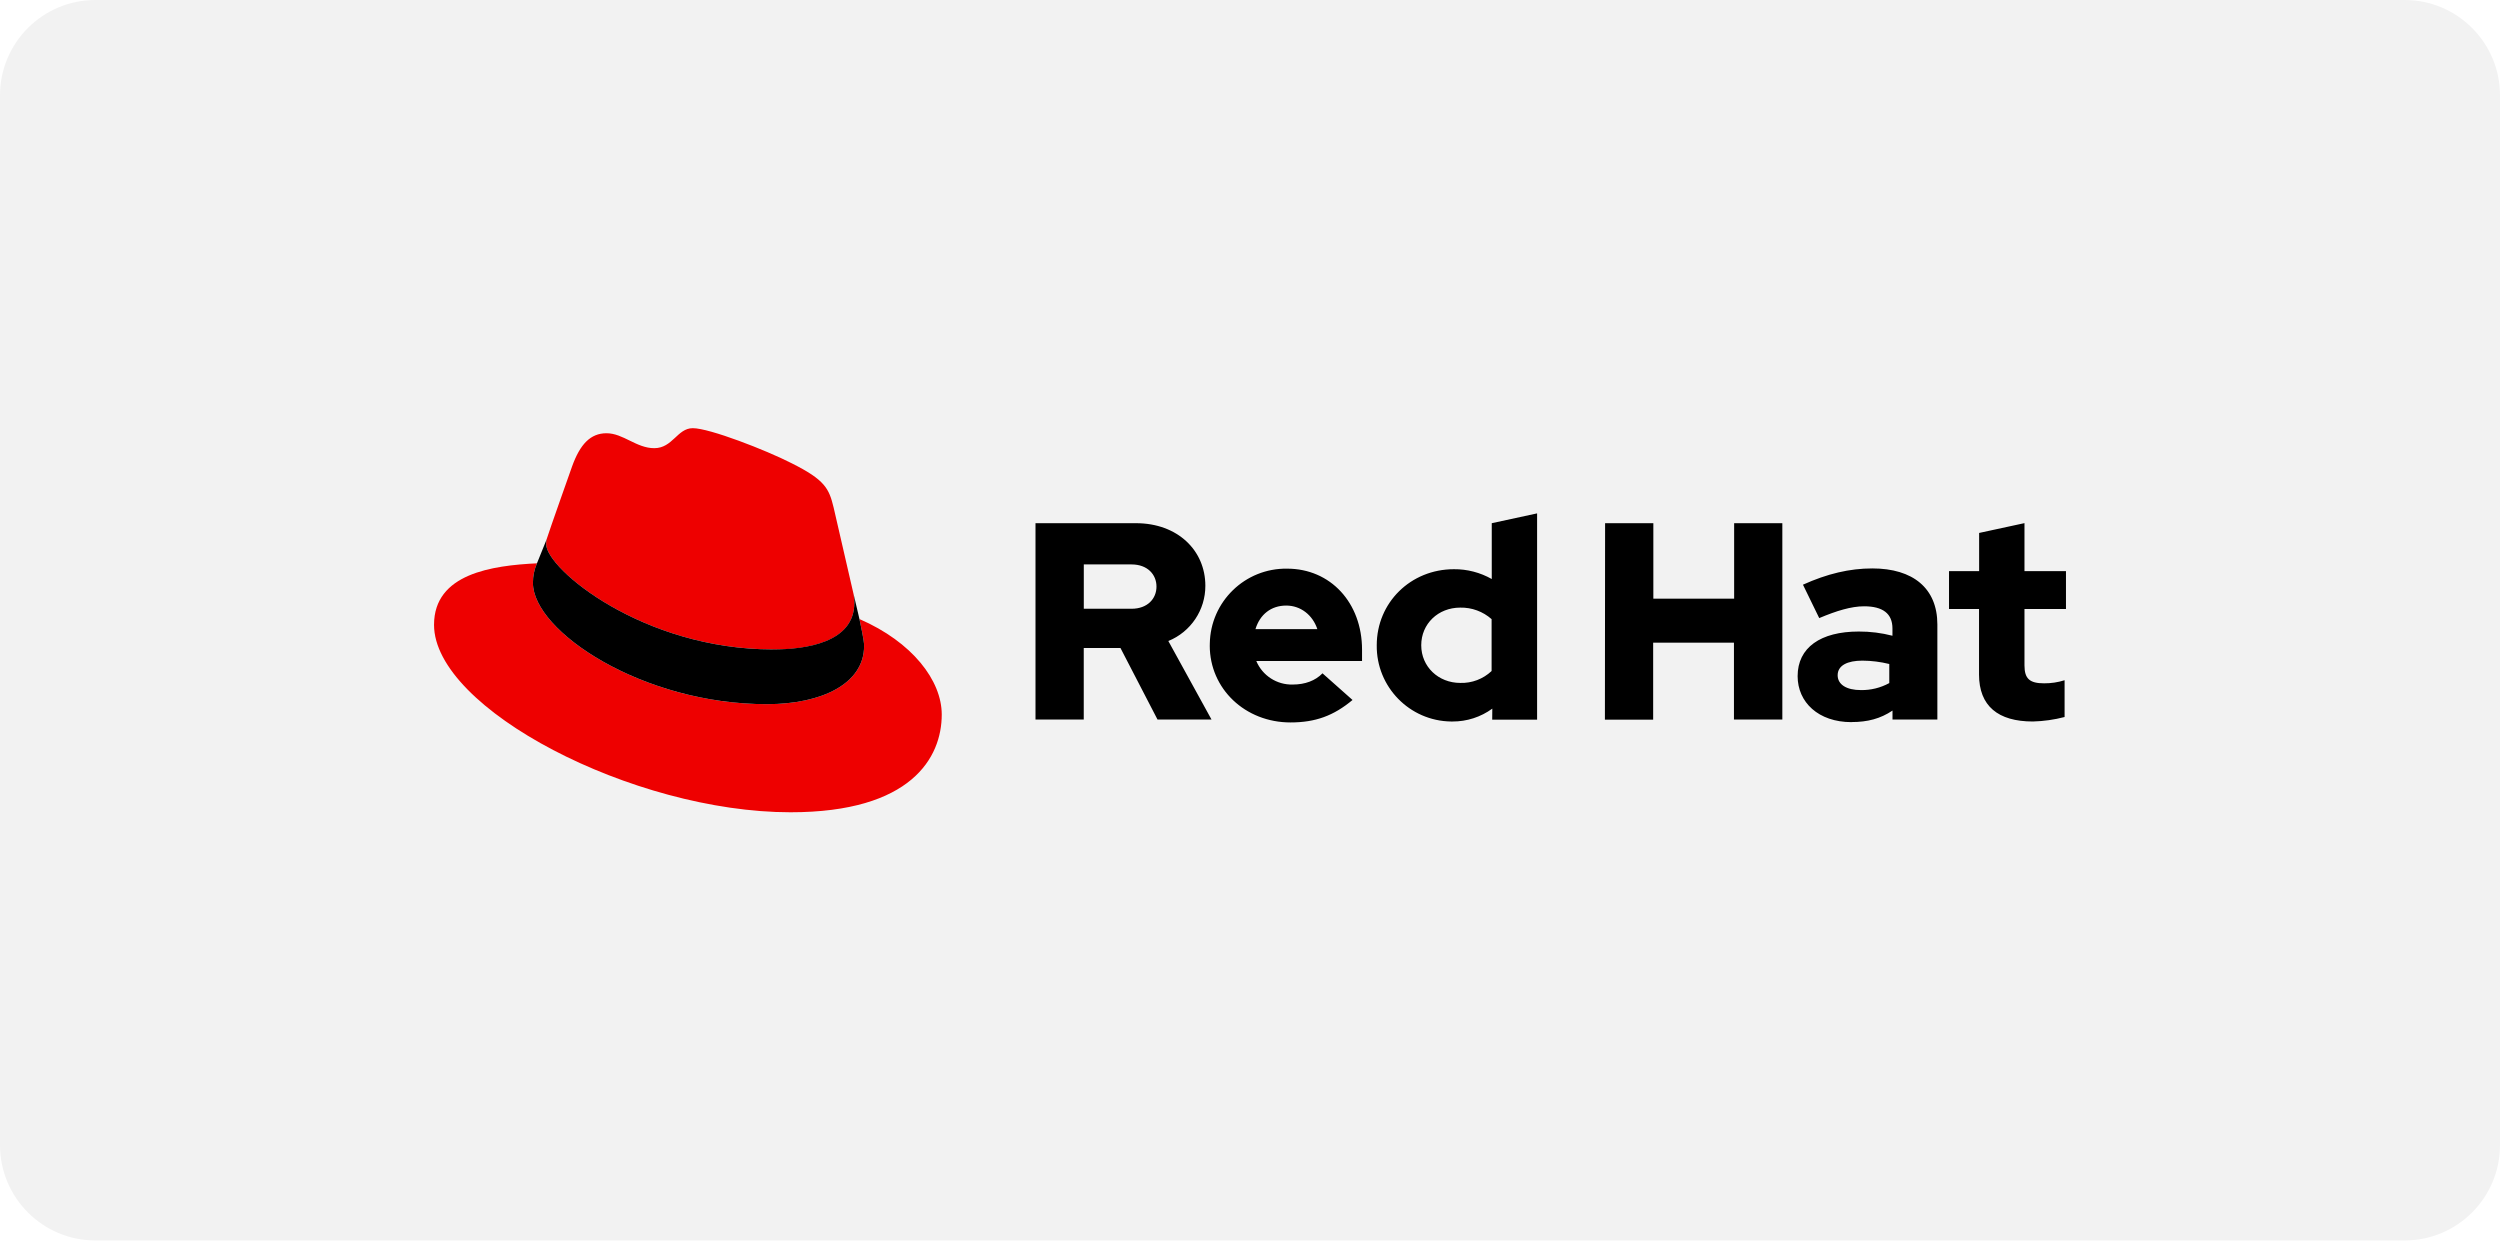
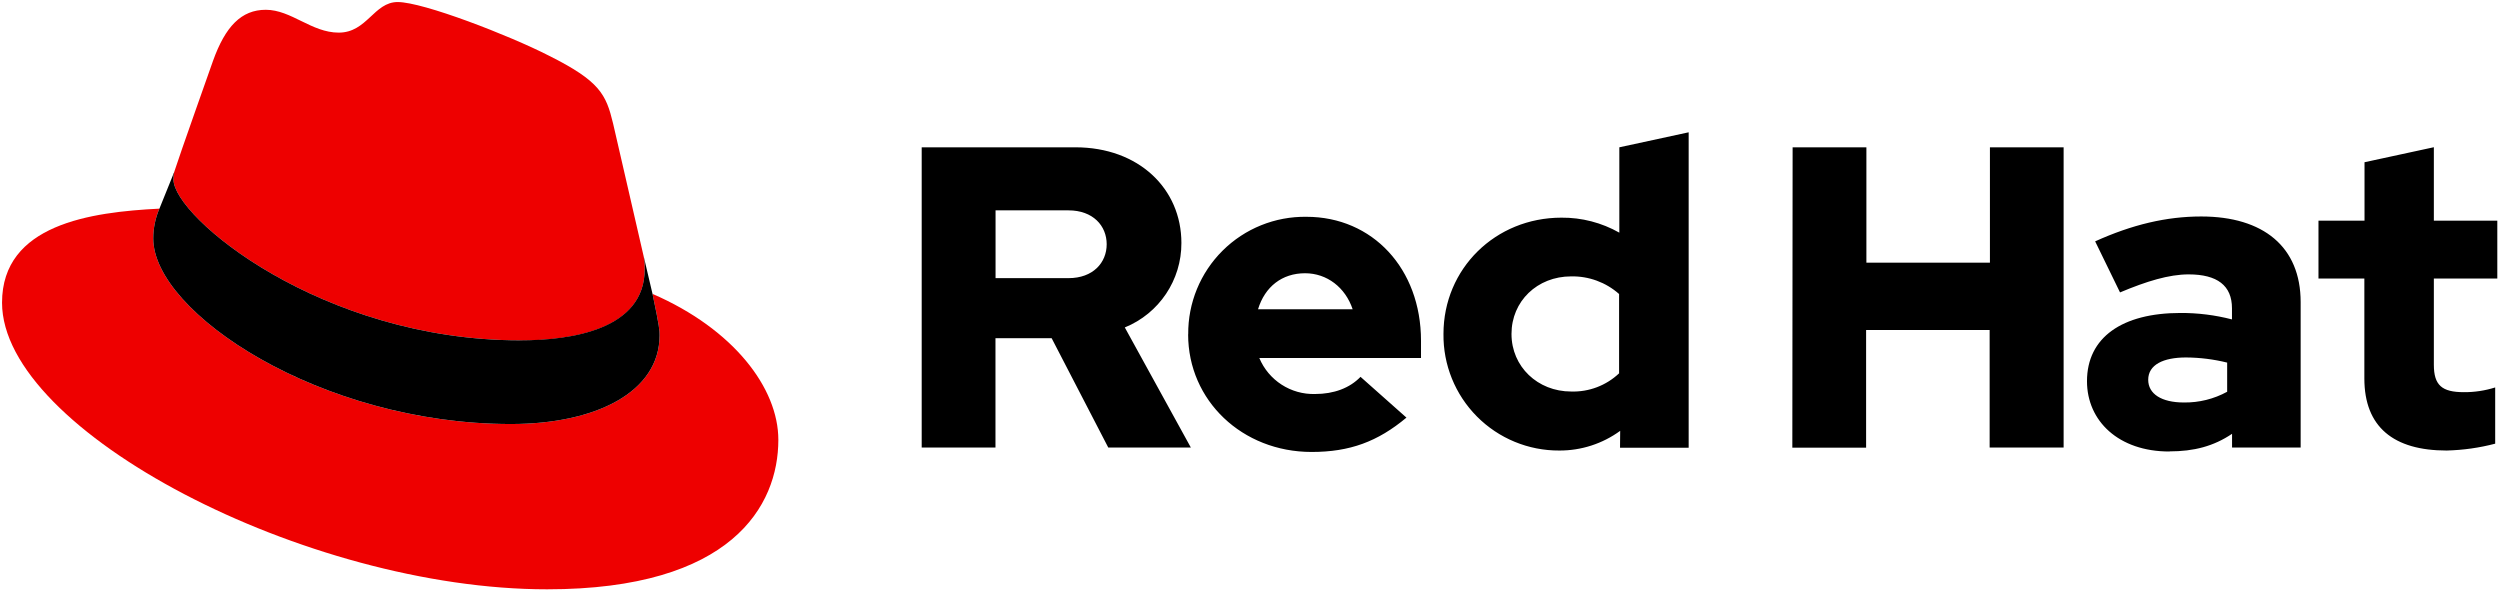
- <svg xmlns="http://www.w3.org/2000/svg" id="uuid-a0b7c216-2d15-4f4a-9f53-6b648ce90cfa" width="262" height="130" viewBox="0 0 262 130">
+ <svg xmlns="http://www.w3.org/2000/svg" id="Layer_1" data-name="Layer 1" viewBox="0 0 613 145">
  <defs>
-     <style>.uuid-ac3ad620-762b-4753-b864-2ff92974ab5a{fill:#f2f2f2;}.uuid-82abed09-3336-47d8-b3f7-ee4b6e7b8910{fill:#e00;}</style>
+     <style>.cls-1{fill:#e00;}</style>
  </defs>
-   <rect class="uuid-ac3ad620-762b-4753-b864-2ff92974ab5a" width="262" height="130" rx="10" ry="10" />
-   <g id="uuid-6e456cdd-5de7-4582-b1ec-33e49b41cac7">
-     <path class="uuid-82abed09-3336-47d8-b3f7-ee4b6e7b8910" d="M80.978,68.072c3.497,0,8.556-.721,8.556-4.881.01-.321-.019-.642-.087-.956l-2.083-9.046c-.481-1.99-.903-2.893-4.397-4.64-2.711-1.386-8.618-3.676-10.365-3.676-1.627,0-2.099,2.096-4.039,2.096-1.867,0-3.254-1.565-5.001-1.565-1.677,0-2.77,1.143-3.614,3.494,0,0-2.351,6.63-2.653,7.592-.048.177-.069.359-.061.542,0,2.577,10.147,11.027,23.743,11.027M90.071,64.88c.484,2.289.484,2.53.484,2.832,0,3.913-4.4,6.085-10.183,6.085-13.071.008-24.52-7.651-24.52-12.713-.001-.705.143-1.402.422-2.049-4.702.235-10.787,1.073-10.787,6.446,0,8.8,20.85,19.645,37.359,19.645,12.657,0,15.849-5.725,15.849-10.245,0-3.556-3.075-7.592-8.618-10.002" />
-     <path d="M90.071,64.88c.484,2.289.484,2.53.484,2.832,0,3.913-4.4,6.085-10.183,6.085-13.071.008-24.52-7.651-24.52-12.713-.001-.705.143-1.402.422-2.049l1.023-2.533c-.047.173-.068.352-.061.531,0,2.577,10.147,11.027,23.743,11.027,3.497,0,8.556-.721,8.556-4.881.01-.321-.019-.642-.087-.956l.623,2.656Z" />
-     <path d="M207.401,70.674c0,3.324,1.999,4.939,5.644,4.939,1.122-.028,2.238-.186,3.324-.47v-3.855c-.694.22-1.419.329-2.147.324-1.501,0-2.057-.47-2.057-1.881v-5.906h4.349v-3.969h-4.349v-5.032l-4.752,1.029v4.003h-3.156v3.969h3.145v6.848ZM192.586,70.764c0-1.029,1.031-1.529,2.588-1.529.952.006,1.899.124,2.823.352v1.999c-.91.497-1.934.751-2.971.735-1.526,0-2.44-.587-2.44-1.557M194.04,75.672c1.677,0,3.03-.352,4.294-1.205v.942h4.702v-9.968c0-3.79-2.555-5.87-6.818-5.87-2.382,0-4.735.559-7.268,1.705l1.705,3.5c1.823-.766,3.354-1.236,4.705-1.236,1.957,0,2.969.763,2.969,2.323v.763c-1.152-.298-2.338-.447-3.528-.442-4,0-6.41,1.677-6.41,4.677,0,2.734,2.175,4.819,5.644,4.819M168.194,75.418h5.057v-8.064h8.467v8.056h5.071v-20.579h-5.051v7.908h-8.467v-7.908h-5.057l-.02,20.587ZM148.946,67.619c0-2.236,1.764-3.941,4.087-3.941,1.209-.025,2.382.407,3.287,1.208v5.437c-.886.837-2.069,1.286-3.287,1.247-2.292,0-4.087-1.705-4.087-3.939M156.384,75.421h4.704v-21.619l-4.752,1.029v5.851c-1.21-.686-2.579-1.041-3.969-1.029-4.526,0-8.084,3.497-8.084,7.967-.054,4.361,3.437,7.94,7.798,7.994.047.001.094.001.14 0,1.5.007,2.962-.466,4.173-1.35l-.011,1.157ZM134.796,63.463c1.498,0,2.762.97,3.262,2.468h-6.485c.47-1.546,1.646-2.468,3.223-2.468M126.782,67.656c0,4.528,3.704,8.056,8.464,8.056,2.616,0,4.528-.707,6.499-2.354l-3.148-2.795c-.735.766-1.823,1.177-3.114,1.177-1.662.047-3.182-.934-3.824-2.468h11.083v-1.182c0-4.939-3.321-8.495-7.849-8.495-4.41-.067-8.039,3.455-8.106,7.865-.001.063-.001.126-.001.188M118.583,59.152c1.677,0,2.616,1.057,2.616,2.323s-.939,2.323-2.616,2.323h-5.001v-4.646h5.001ZM108.52,75.41h5.057v-7.497h3.849l3.883,7.497h5.66l-4.528-8.232c2.354-.958,3.89-3.25,3.88-5.792,0-3.704-2.91-6.555-7.268-6.555h-10.533v20.579Z" />
-   </g>
+   <path class="cls-1" d="M127.47,83.49c12.51,0,30.61-2.58,30.61-17.46a14,14,0,0,0-.31-3.42l-7.45-32.36c-1.72-7.12-3.23-10.35-15.73-16.6C124.89,8.69,103.76.5,97.51.5,91.69.5,90,8,83.06,8c-6.68,0-11.64-5.6-17.89-5.6-6,0-9.91,4.09-12.93,12.5,0,0-8.41,23.72-9.49,27.16A6.43,6.43,0,0,0,42.53,44c0,9.22,36.3,39.45,84.94,39.45M160,72.07c1.73,8.19,1.73,9.05,1.73,10.13,0,14-15.74,21.77-36.43,21.77C78.54,104,37.58,76.6,37.58,58.49a18.45,18.45,0,0,1,1.51-7.33C22.27,52,.5,55,.5,74.22c0,31.48,74.59,70.28,133.65,70.28,45.28,0,56.7-20.48,56.7-36.65,0-12.72-11-27.16-30.83-35.78" />
+   <path d="M160,72.07c1.73,8.19,1.73,9.05,1.73,10.13,0,14-15.74,21.77-36.43,21.77C78.54,104,37.58,76.6,37.58,58.49a18.45,18.45,0,0,1,1.51-7.33l3.66-9.06A6.43,6.43,0,0,0,42.53,44c0,9.22,36.3,39.45,84.94,39.45,12.51,0,30.61-2.58,30.61-17.46a14,14,0,0,0-.31-3.42Z" />
+   <path d="M579.74,92.8c0,11.89,7.15,17.67,20.19,17.67a52.11,52.11,0,0,0,11.89-1.68V95a24.84,24.84,0,0,1-7.68,1.16c-5.37,0-7.36-1.68-7.36-6.73V68.3h15.56V54.1H596.78v-18l-17,3.68V54.1H568.49V68.3h11.25Zm-53,.32c0-3.68,3.69-5.47,9.26-5.47a43.12,43.12,0,0,1,10.1,1.26v7.15a21.51,21.51,0,0,1-10.63,2.63c-5.46,0-8.73-2.1-8.73-5.57m5.2,17.56c6,0,10.84-1.26,15.36-4.31v3.37h16.82V74.08c0-13.56-9.14-21-24.39-21-8.52,0-16.94,2-26,6.1l6.1,12.52c6.52-2.74,12-4.42,16.83-4.42,7,0,10.62,2.73,10.62,8.31v2.73a49.53,49.53,0,0,0-12.62-1.58c-14.31,0-22.93,6-22.93,16.73,0,9.78,7.78,17.24,20.19,17.24m-92.44-.94h18.09V80.92h30.29v28.82H506V36.12H487.93V64.41H457.64V36.12H439.55ZM370.62,81.87c0-8,6.31-14.1,14.62-14.1A17.22,17.22,0,0,1,397,72.09V91.54A16.36,16.36,0,0,1,385.24,96c-8.2,0-14.62-6.1-14.62-14.09m26.61,27.87h16.83V32.44l-17,3.68V57.05a28.3,28.3,0,0,0-14.2-3.68c-16.19,0-28.92,12.51-28.92,28.5a28.25,28.25,0,0,0,28.4,28.6,25.12,25.12,0,0,0,14.93-4.83ZM320,67c5.36,0,9.88,3.47,11.67,8.83H308.47C310.15,70.3,314.36,67,320,67M291.33,82c0,16.2,13.25,28.82,30.28,28.82,9.36,0,16.2-2.53,23.25-8.42l-11.26-10c-2.63,2.74-6.52,4.21-11.14,4.21a14.39,14.39,0,0,1-13.68-8.83h39.65V83.55c0-17.67-11.88-30.39-28.08-30.39a28.57,28.57,0,0,0-29,28.81M262,51.58c6,0,9.36,3.78,9.36,8.31S268,68.2,262,68.2H244.11V51.58Zm-36,58.16h18.09V82.92h13.77l13.89,26.82H292l-16.2-29.45a22.27,22.27,0,0,0,13.88-20.72c0-13.25-10.41-23.45-26-23.45H226Z" />
</svg>
